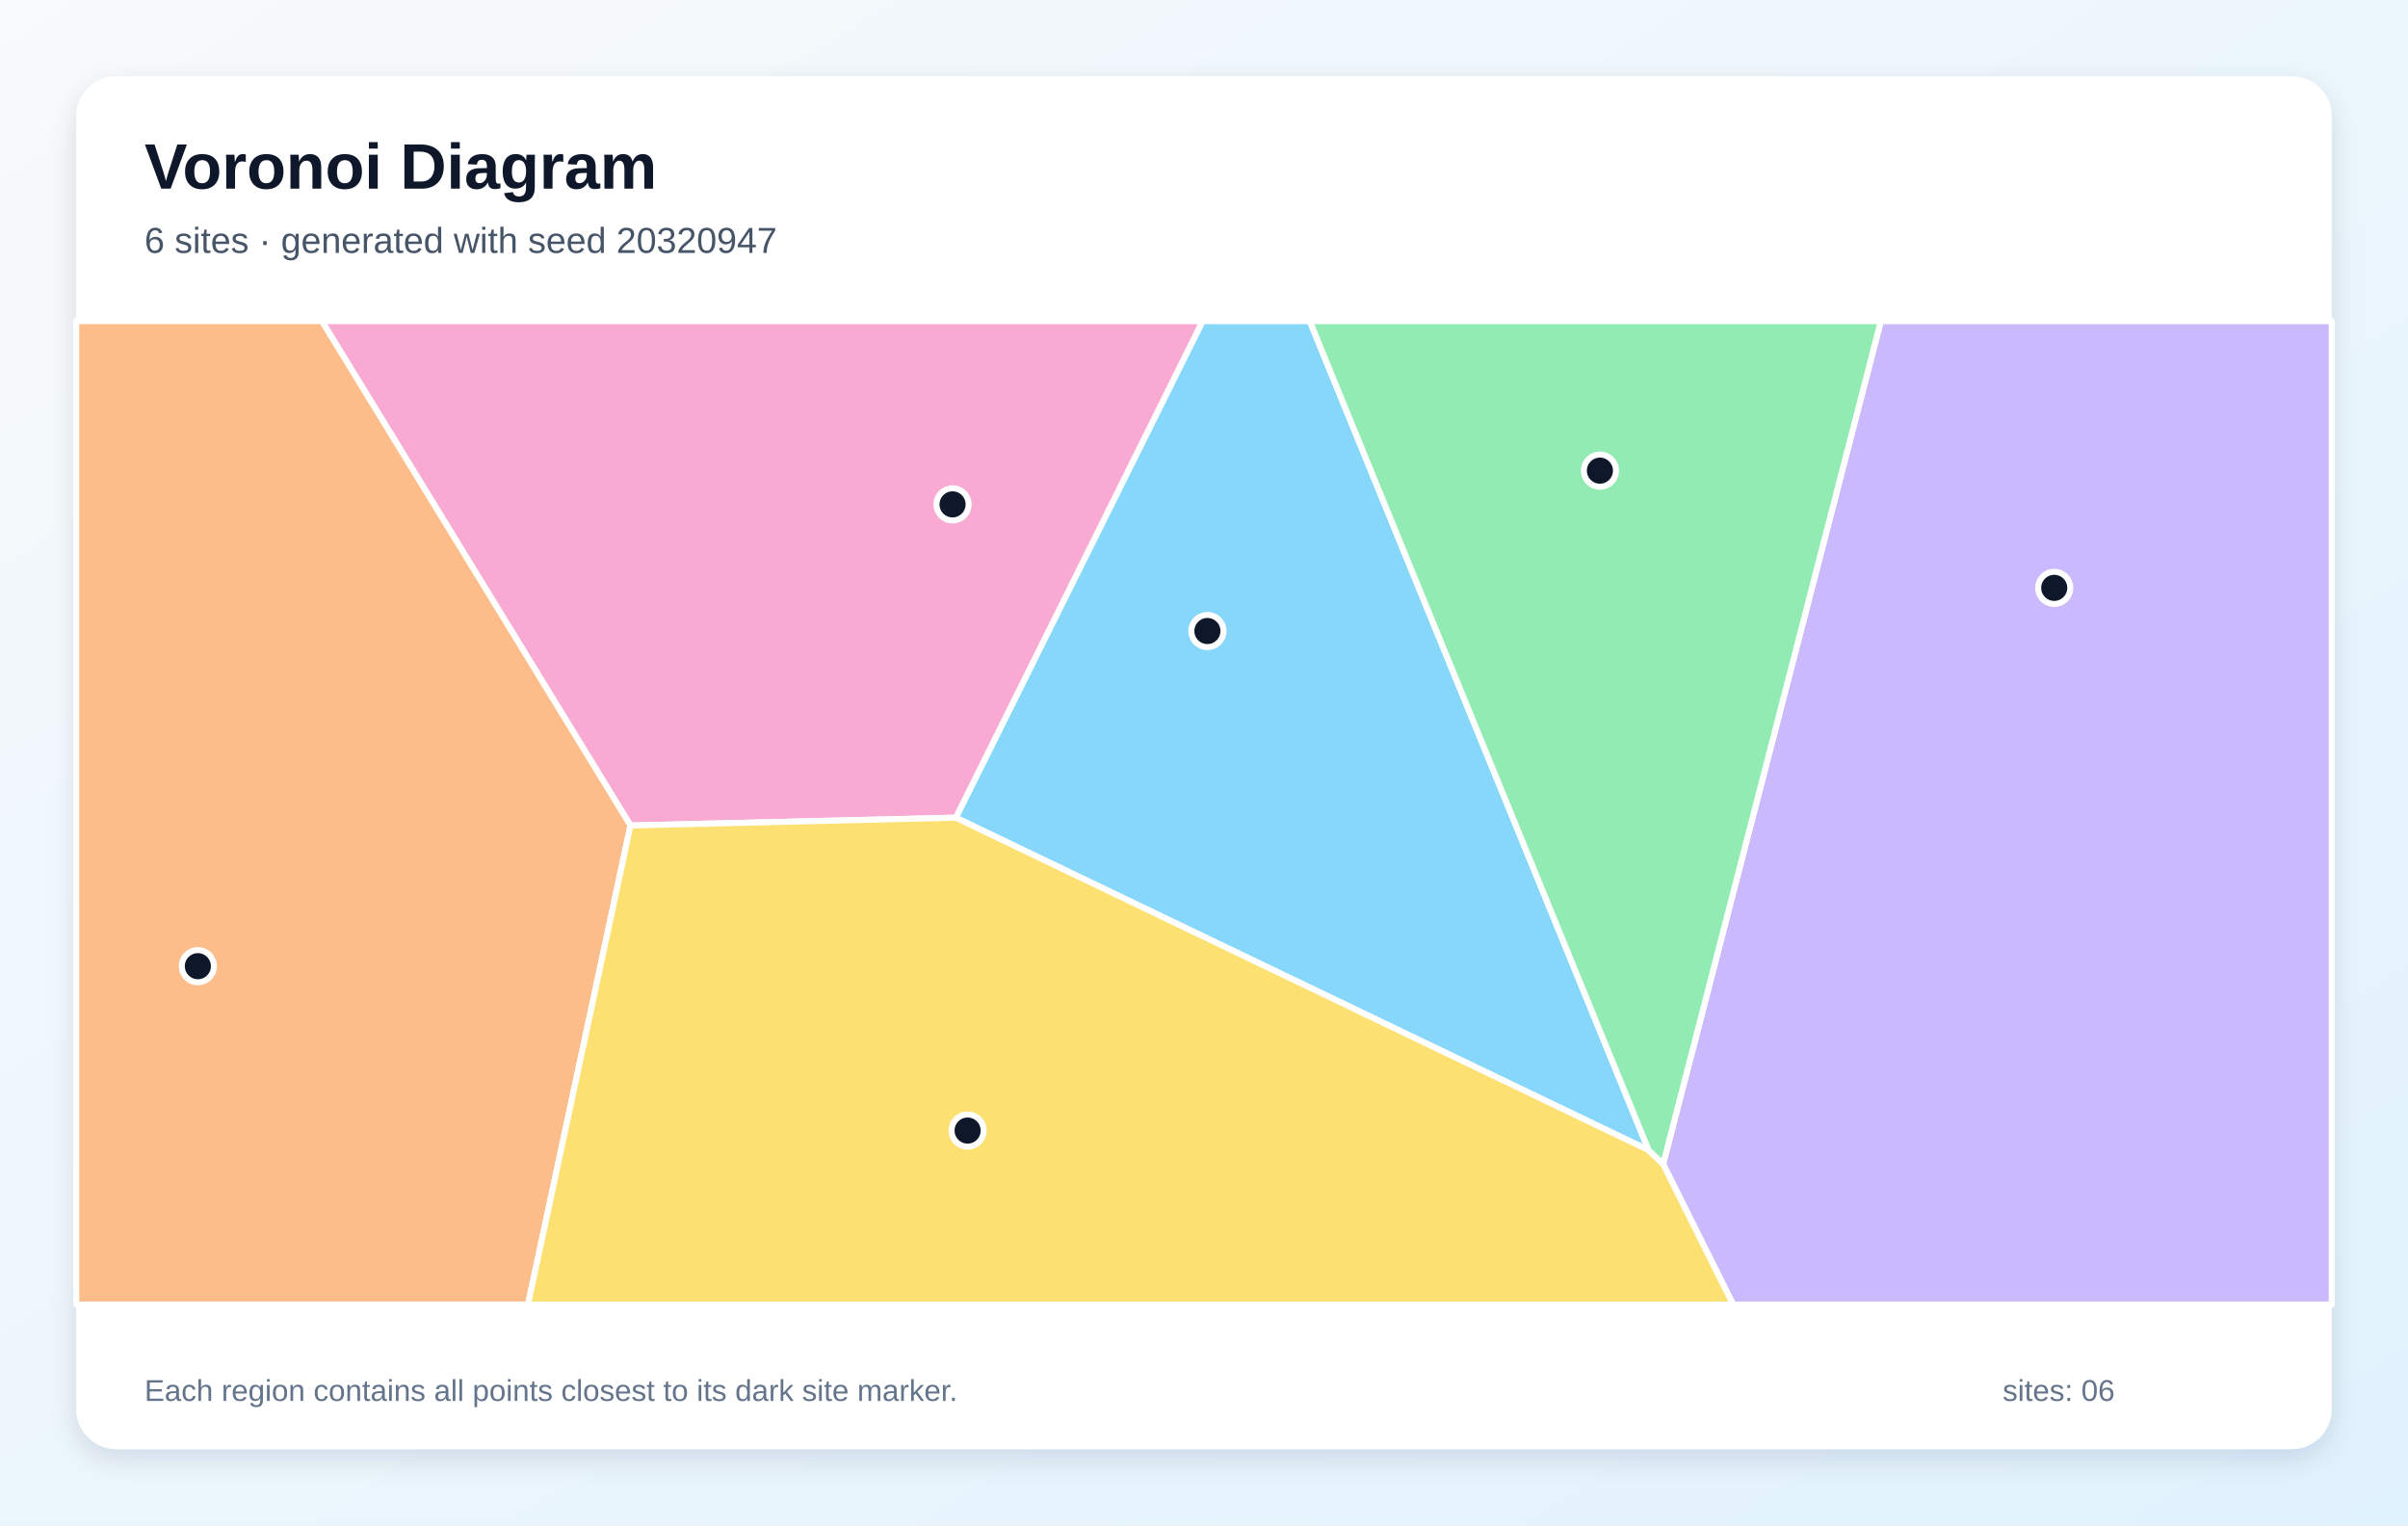
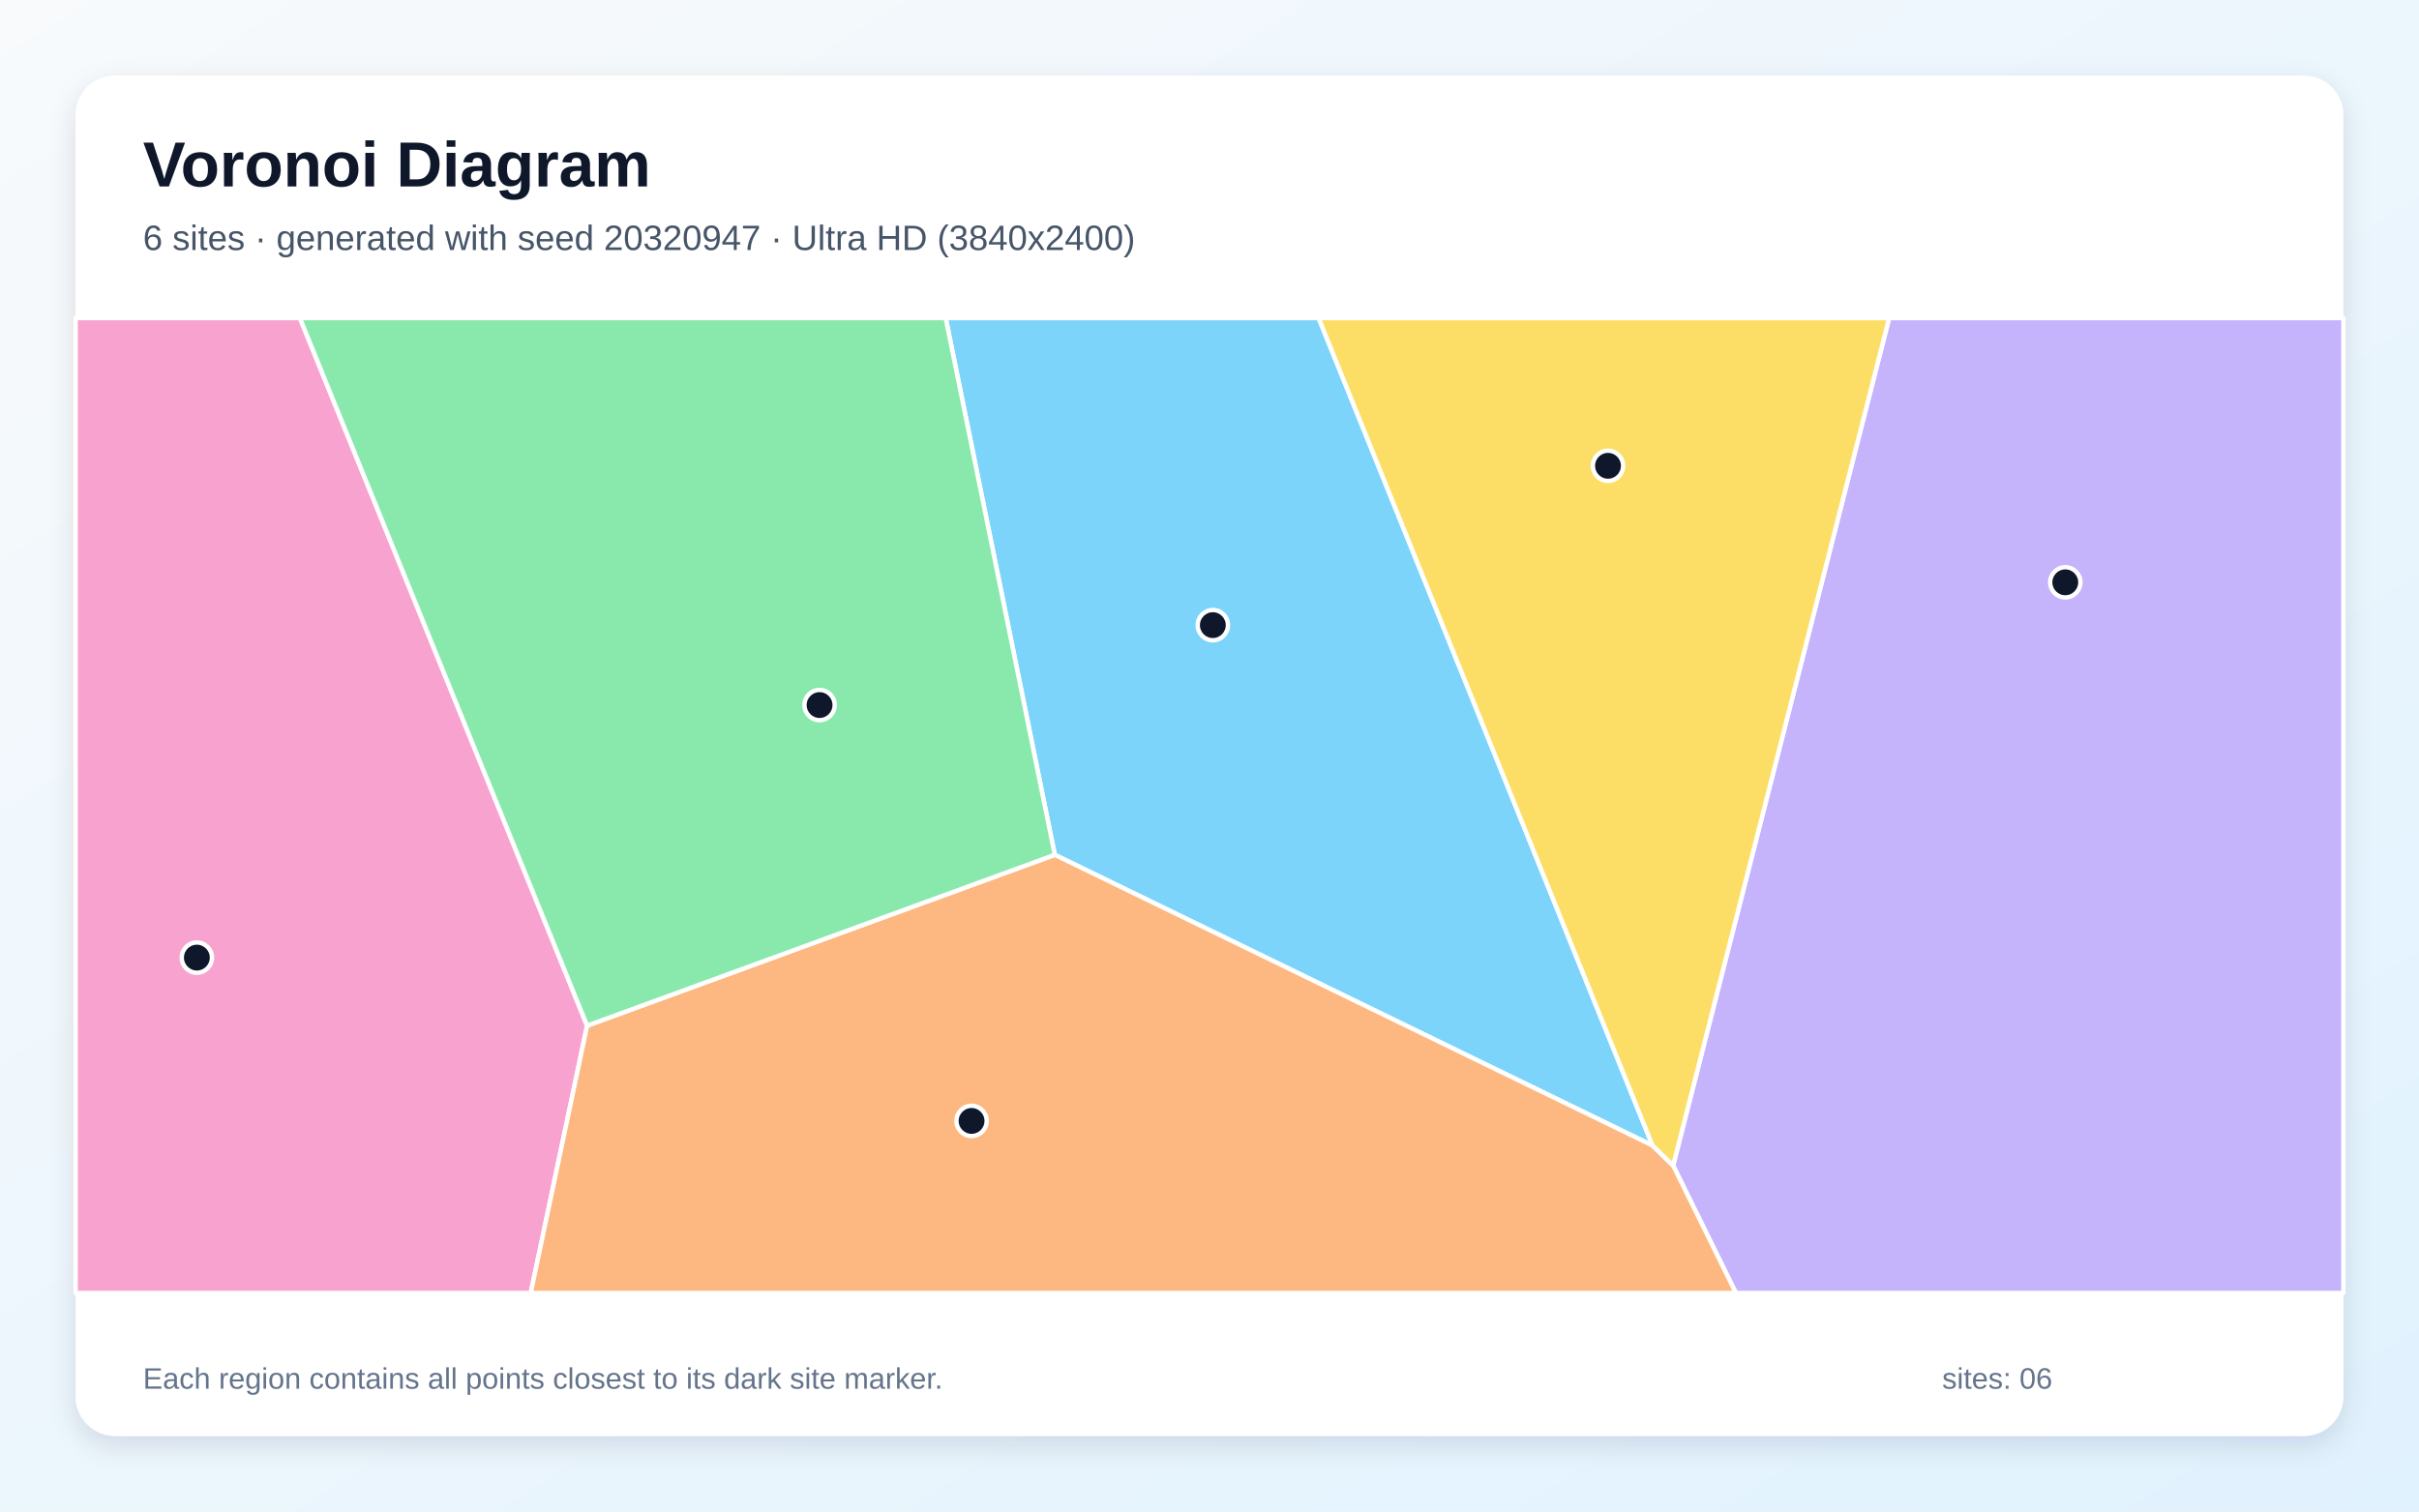
- <svg xmlns="http://www.w3.org/2000/svg" width="1200" height="760" viewBox="0 0 1200 760" role="img" aria-labelledby="title description">
+ <svg xmlns="http://www.w3.org/2000/svg" width="3840" height="2400" viewBox="0 0 3840 2400" role="img" aria-labelledby="title description">
  <defs>
    <linearGradient id="background" x1="0" y1="0" x2="1" y2="1">
      <stop stop-color="#F8FAFC" />
      <stop offset="1" stop-color="#E0F2FE" />
    </linearGradient>
-     <filter id="shadow" x="-10%" y="-10%" width="120%" height="120%">
-       <feDropShadow dx="0" dy="5" stdDeviation="7" flood-color="#0F172A" flood-opacity=".12" />
+     <filter id="shadow" x="-5%" y="-5%" width="110%" height="110%">
+       <feDropShadow dx="0" dy="15" stdDeviation="22" flood-color="#0F172A" flood-opacity=".12" />
    </filter>
  </defs>
-   <rect width="1200" height="760" fill="url(#background)" />
-   <rect x="38" y="38" width="1124" height="684" rx="20" fill="#FFFFFF" filter="url(#shadow)" />
+   <rect width="3840" height="2400" fill="url(#background)" />
+   <rect x="120" y="120" width="3600" height="2160" rx="63" fill="#FFFFFF" filter="url(#shadow)" />
  <g font-family="Arial, sans-serif">
-     <text x="72" y="94" font-size="32" font-weight="700" fill="#0F172A">Voronoi Diagram</text>
-     <text x="72" y="126" font-size="18" fill="#475569">6 sites · generated with seed 20320947</text>
+     <text x="227" y="296" font-size="101" font-weight="700" fill="#0F172A">Voronoi Diagram</text>
+     <text x="227" y="397" font-size="56" fill="#475569">6 sites · generated with seed 20320947 · Ultra HD (3840x2400)</text>
  </g>
-   <g stroke="#FFFFFF" stroke-width="3" stroke-linejoin="round">
-     <polygon points="821.6,573.1 476.3,407.4 599.3,160.0 652.7,160.0" fill="#38BDF8" fill-opacity="0.60" />
-     <polygon points="828.8,580.0 937.3,160.0 1162.0,160.0 1162.0,650.0 863.7,650.0" fill="#A78BFA" fill-opacity="0.60" />
-     <polygon points="314.2,411.3 160.4,160.0 599.3,160.0 476.3,407.4" fill="#F472B6" fill-opacity="0.60" />
-     <polygon points="38.0,160.0 160.4,160.0 314.2,411.3 263.1,650.0 38.0,650.0" fill="#FB923C" fill-opacity="0.60" />
-     <polygon points="314.2,411.3 476.3,407.4 821.6,573.1 828.8,580.0 863.7,650.0 263.1,650.0" fill="#FACC15" fill-opacity="0.60" />
-     <polygon points="828.8,580.0 821.6,573.1 652.7,160.0 937.3,160.0" fill="#4ADE80" fill-opacity="0.60" />
+   <g stroke="#FFFFFF" stroke-width="7" stroke-linejoin="round">
+     <polygon points="2623.3,1818.9 1674.4,1357.3 1501.2,505.0 2093.3,505.0" fill="#38BDF8" fill-opacity="0.65" />
+     <polygon points="2656.0,1850.7 2998.9,505.0 3720.0,505.0 3720.0,2053.0 2755.6,2053.0" fill="#A78BFA" fill-opacity="0.65" />
+     <polygon points="120.0,505.0 476.1,505.0 932.0,1628.6 842.5,2053.0 120.0,2053.0" fill="#F472B6" fill-opacity="0.65" />
+     <polygon points="932.0,1628.6 1674.4,1357.3 2623.3,1818.9 2656.0,1850.7 2755.6,2053.0 842.5,2053.0" fill="#FB923C" fill-opacity="0.65" />
+     <polygon points="2656.0,1850.7 2623.3,1818.9 2093.3,505.0 2998.9,505.0" fill="#FACC15" fill-opacity="0.65" />
+     <polygon points="932.0,1628.6 476.1,505.0 1501.2,505.0 1674.4,1357.3" fill="#4ADE80" fill-opacity="0.65" />
  </g>
  <g>
-     <circle cx="601.7" cy="314.4" r="8" fill="#0F172A" stroke="#FFFFFF" stroke-width="3" />
-     <circle cx="1023.7" cy="292.9" r="8" fill="#0F172A" stroke="#FFFFFF" stroke-width="3" />
-     <circle cx="474.7" cy="251.3" r="8" fill="#0F172A" stroke="#FFFFFF" stroke-width="3" />
-     <circle cx="98.6" cy="481.4" r="8" fill="#0F172A" stroke="#FFFFFF" stroke-width="3" />
-     <circle cx="482.2" cy="563.3" r="8" fill="#0F172A" stroke="#FFFFFF" stroke-width="3" />
-     <circle cx="797.3" cy="234.5" r="8" fill="#0F172A" stroke="#FFFFFF" stroke-width="3" />
+     <circle cx="1925.3" cy="992.6" r="24" fill="#0F172A" stroke="#FFFFFF" stroke-width="7" />
+     <circle cx="3278.5" cy="924.6" r="24" fill="#0F172A" stroke="#FFFFFF" stroke-width="7" />
+     <circle cx="312.5" cy="1520.5" r="24" fill="#0F172A" stroke="#FFFFFF" stroke-width="7" />
+     <circle cx="1542.3" cy="1779.8" r="24" fill="#0F172A" stroke="#FFFFFF" stroke-width="7" />
+     <circle cx="2552.6" cy="739.6" r="24" fill="#0F172A" stroke="#FFFFFF" stroke-width="7" />
+     <circle cx="1301.0" cy="1119.5" r="24" fill="#0F172A" stroke="#FFFFFF" stroke-width="7" />
  </g>
-   <g font-family="Arial, sans-serif" font-size="15" fill="#64748B">
-     <text x="72" y="698">Each region contains all points closest to its dark site marker.</text>
-     <text x="998" y="698">sites: 06</text>
+   <g font-family="Arial, sans-serif" font-size="47" fill="#64748B">
+     <text x="227" y="2205">Each region contains all points closest to its dark site marker.</text>
+     <text x="3083" y="2205">sites: 06</text>
  </g>
</svg>
